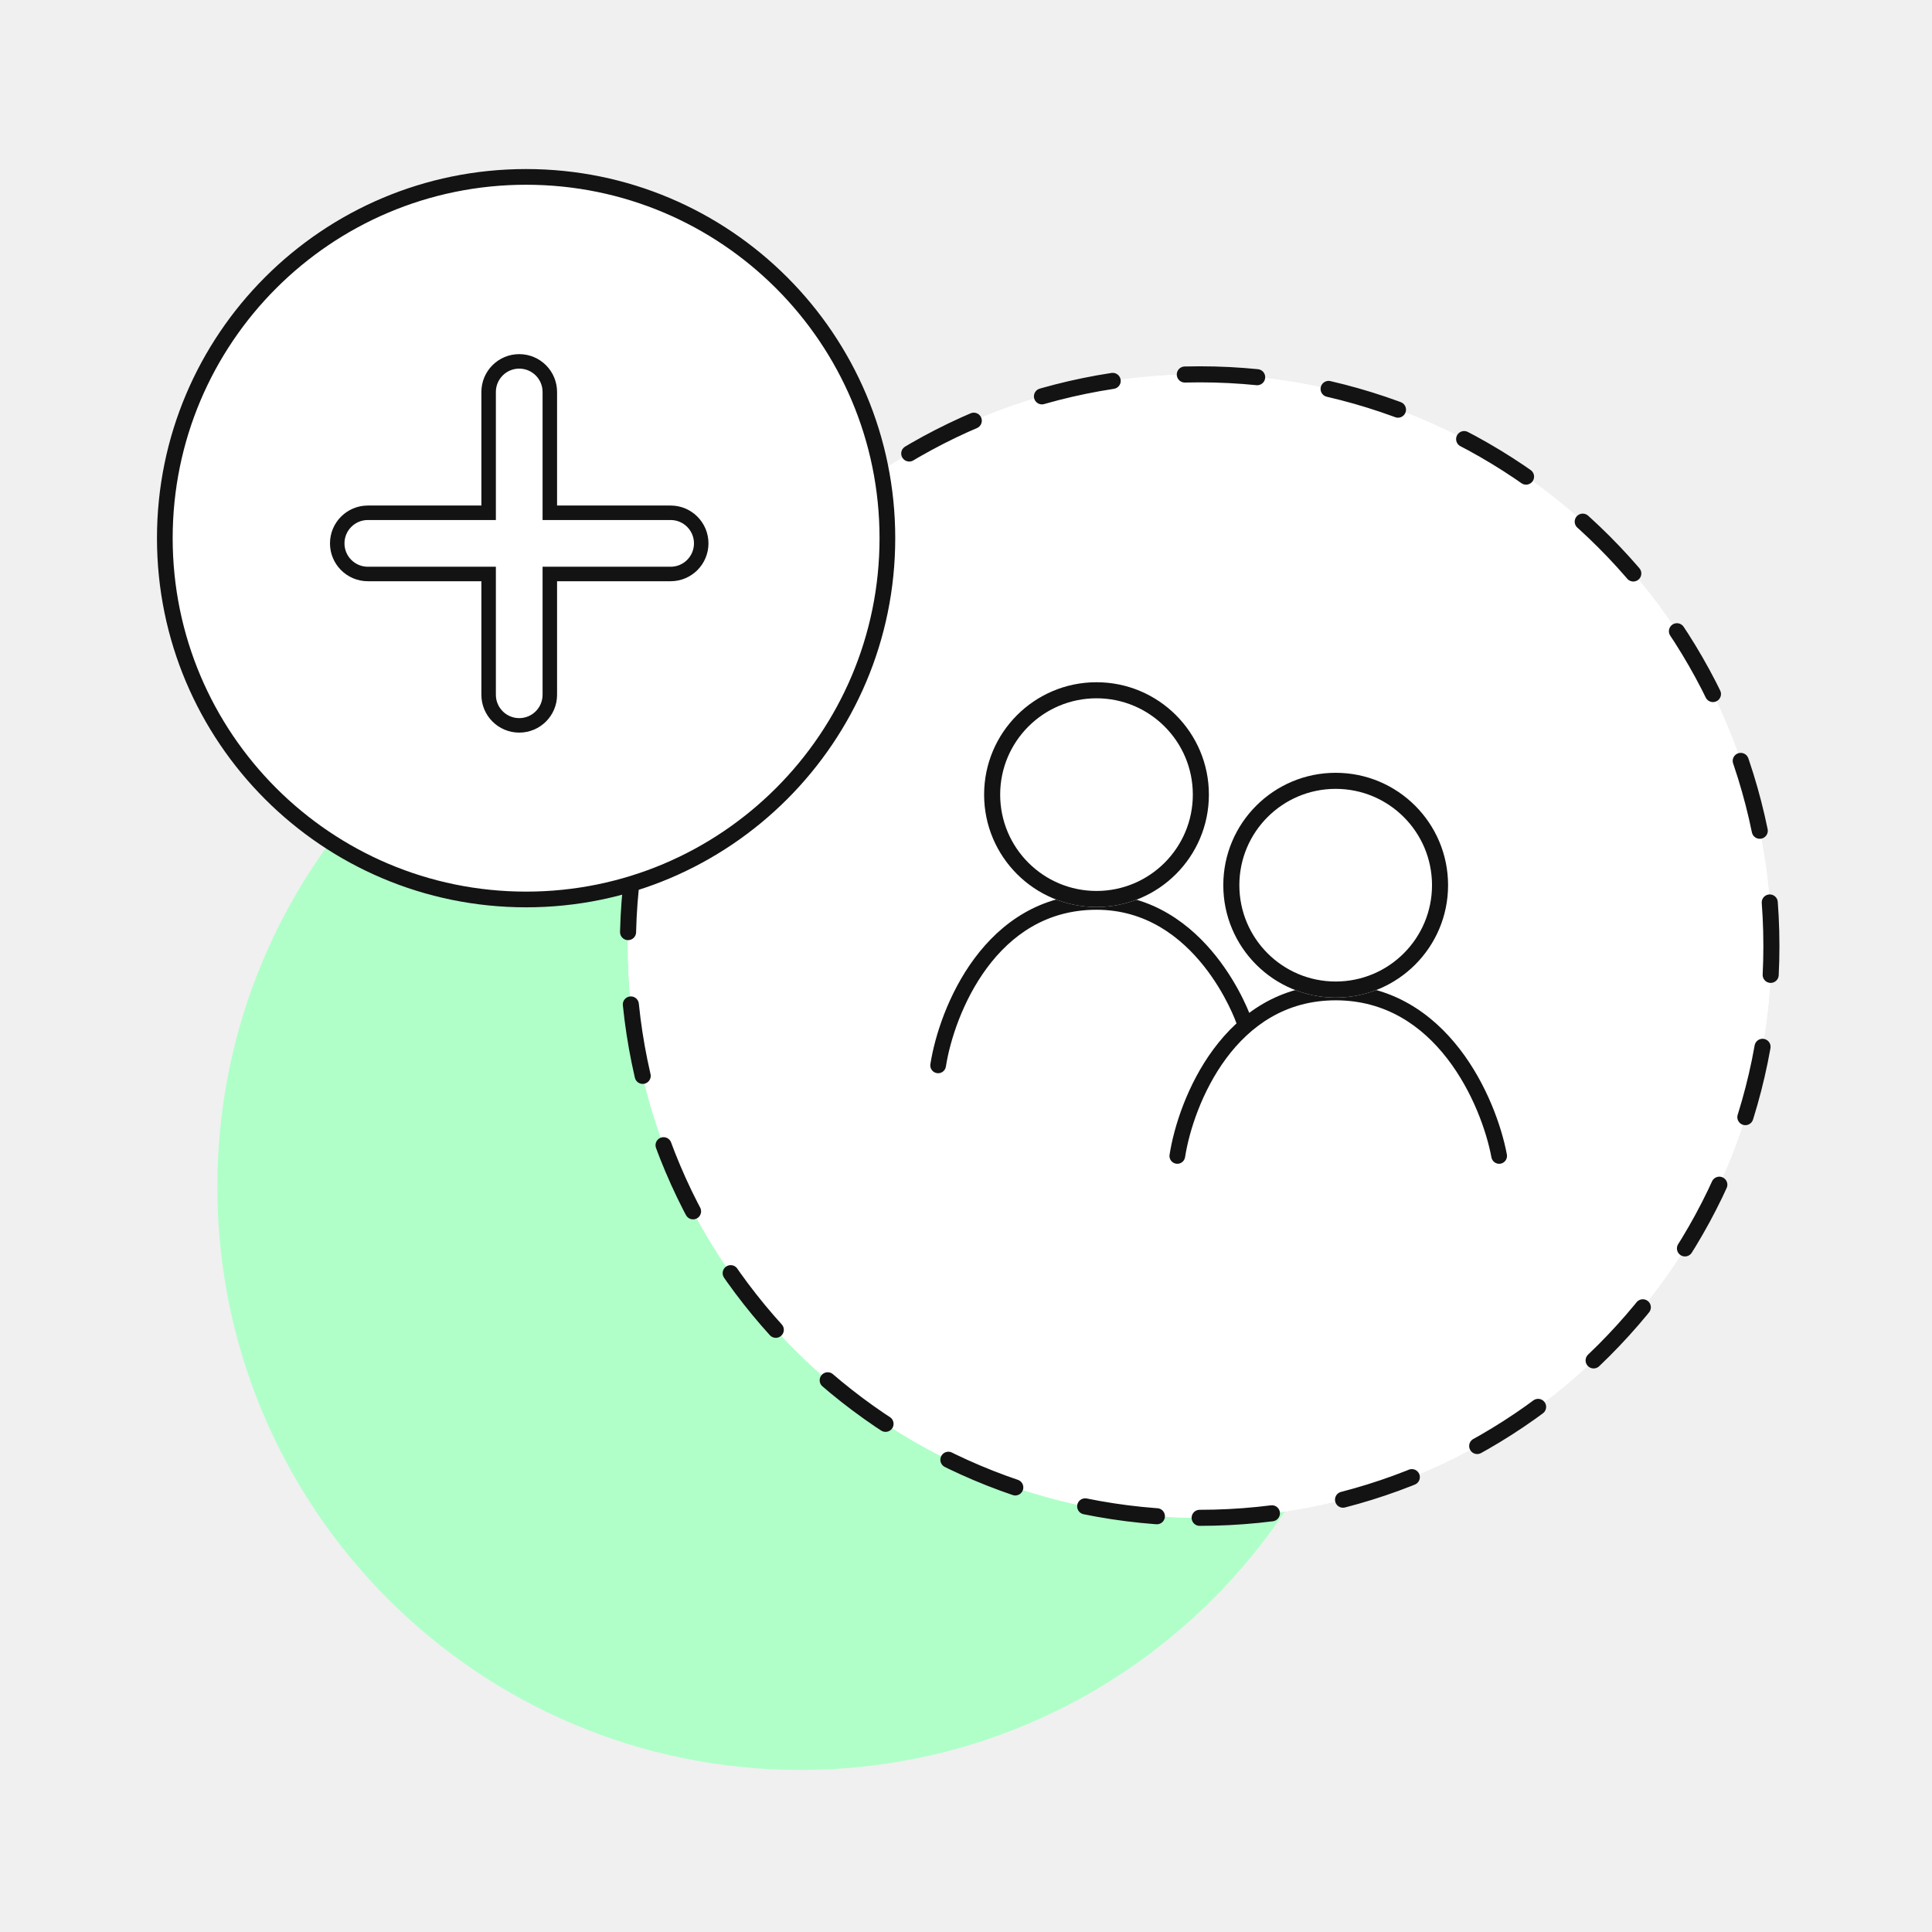
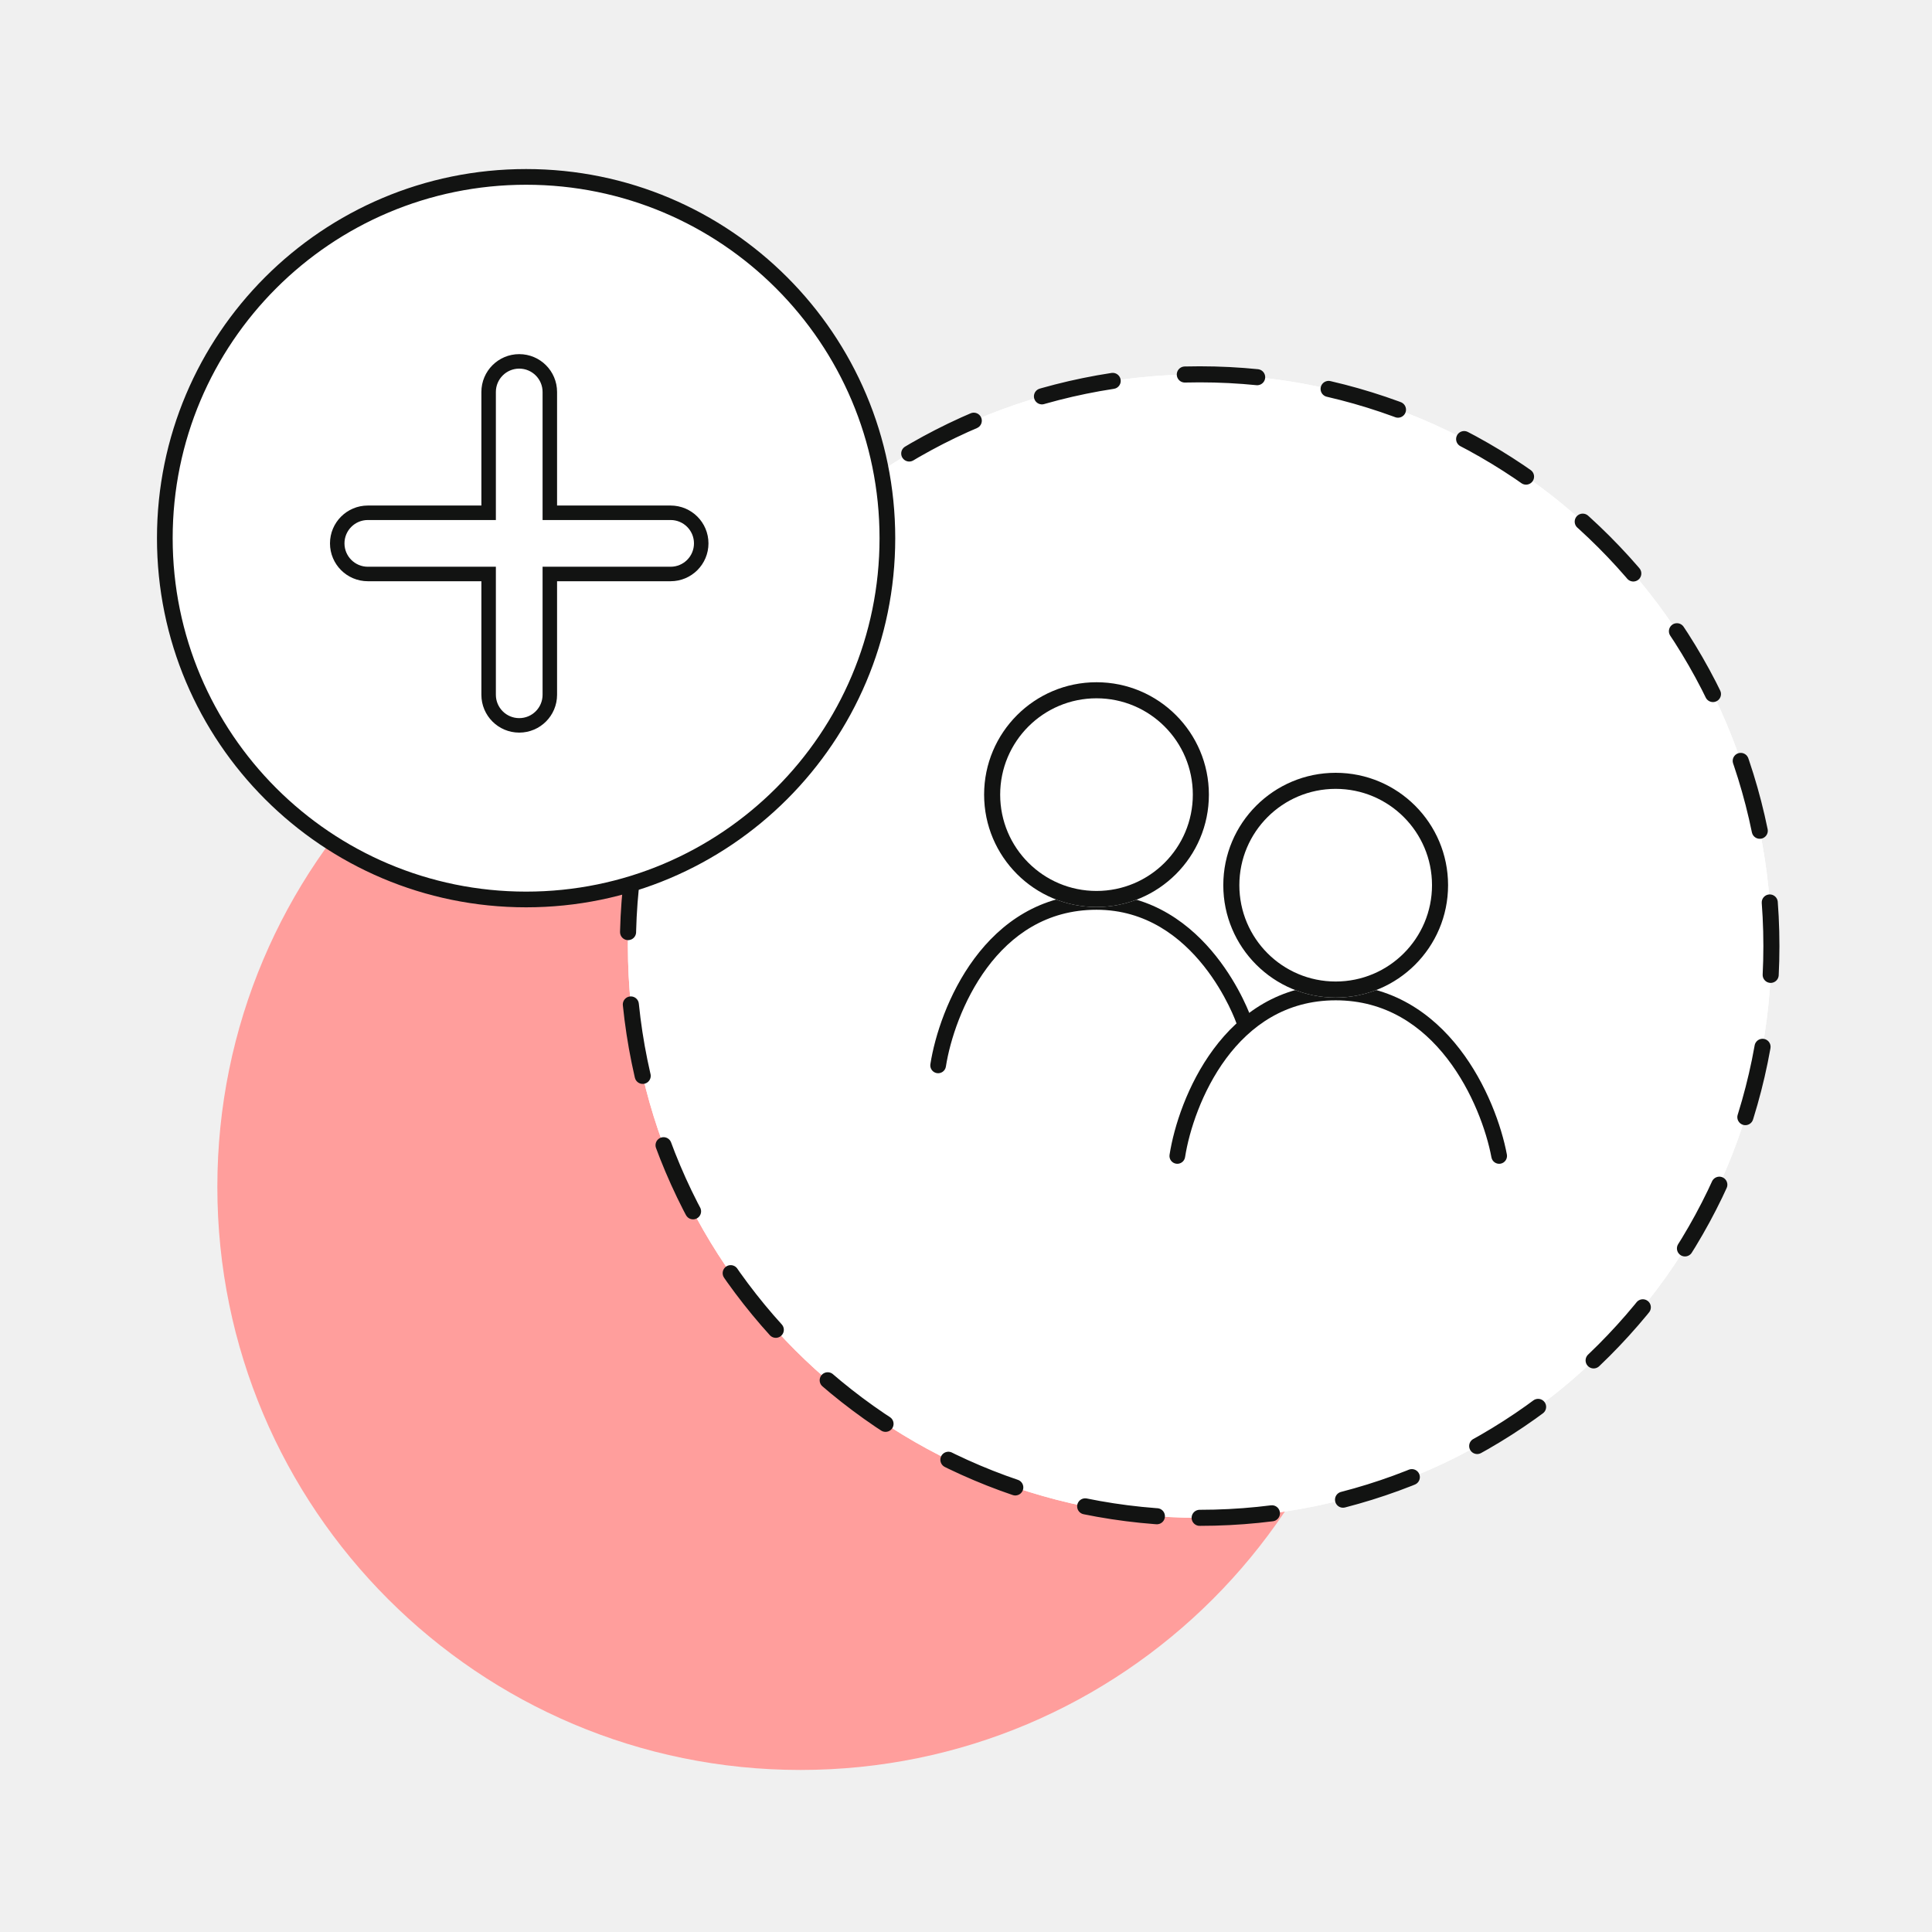
<svg xmlns="http://www.w3.org/2000/svg" width="160" height="160" viewBox="0 0 160 160" fill="none">
-   <path d="M66.29 146.58C92.96 146.58 114.58 124.96 114.58 98.29C114.58 71.62 92.96 50 66.29 50C39.62 50 18 71.62 18 98.29C18 124.96 39.62 146.58 66.29 146.58Z" fill="#B0FFC9" />
+   <path d="M66.29 146.58C92.96 146.58 114.58 124.96 114.58 98.29C114.58 71.62 92.96 50 66.29 50C39.62 50 18 71.62 18 98.29C18 124.96 39.62 146.58 66.29 146.58Z" fill="#FF9E9C" />
  <path d="M99.35 125.7C125.501 125.7 146.7 104.501 146.7 78.35C146.7 52.199 125.501 31 99.35 31C73.199 31 52 52.199 52 78.35C52 104.501 73.199 125.7 99.35 125.7Z" fill="white" />
  <path d="M99.35 125.7C125.501 125.7 146.7 104.501 146.7 78.35C146.7 52.199 125.501 31 99.35 31C73.199 31 52 52.199 52 78.35C52 104.501 73.199 125.7 99.35 125.7Z" fill="white" stroke="#121312" stroke-width="1.33" stroke-miterlimit="10" stroke-linecap="round" stroke-dasharray="6 6" />
  <path d="M43.57 74.49C60.094 74.49 73.49 61.094 73.49 44.57C73.49 28.046 60.094 14.65 43.57 14.65C27.046 14.65 13.65 28.046 13.65 44.57C13.65 61.094 27.046 74.49 43.57 74.49Z" fill="white" />
  <path d="M46.134 47.535L45.534 47.535L45.534 48.135L45.534 57.538C45.534 58.938 44.4 60.072 43 60.072C41.6 60.072 40.466 58.938 40.466 57.538L40.466 48.135L40.466 47.535L39.866 47.535L30.462 47.535C29.062 47.535 27.928 46.4 27.928 45C27.928 43.6 29.062 42.466 30.462 42.466L39.866 42.466L40.466 42.466L40.466 41.866L40.466 32.462C40.466 31.063 41.6 29.928 43 29.928C44.4 29.928 45.534 31.063 45.534 32.462L45.534 41.866L45.534 42.466L46.134 42.466L55.538 42.466C56.938 42.466 58.072 43.6 58.072 45C58.072 46.4 56.938 47.535 55.538 47.535L46.134 47.535Z" stroke="#121312" stroke-width="1.2" />
  <path fill-rule="evenodd" clip-rule="evenodd" d="M43.57 15.3C27.405 15.3 14.3 28.405 14.3 44.57C14.3 60.735 27.405 73.84 43.57 73.84C59.735 73.84 72.84 60.735 72.84 44.57C72.84 28.405 59.735 15.3 43.57 15.3ZM13 44.57C13 27.687 26.687 14 43.57 14C60.453 14 74.14 27.687 74.14 44.57C74.14 61.453 60.453 75.14 43.57 75.14C26.687 75.14 13 61.453 13 44.57Z" fill="#121312" />
  <path fill-rule="evenodd" clip-rule="evenodd" d="M81.737 80.156C79.722 82.875 78.674 86.154 78.334 88.331C78.279 88.686 77.947 88.928 77.592 88.873C77.237 88.817 76.995 88.485 77.05 88.13C77.415 85.794 78.526 82.305 80.692 79.382C82.87 76.444 86.149 74.042 90.808 74.042C95.48 74.042 98.696 76.653 100.713 79.192C101.722 80.463 102.445 81.73 102.915 82.679C103.15 83.154 103.323 83.551 103.438 83.832C103.496 83.972 103.539 84.084 103.568 84.161C103.583 84.2 103.594 84.23 103.601 84.251L103.61 84.276L103.613 84.284L103.614 84.286L103.614 84.287C103.614 84.287 103.614 84.287 103 84.5L103.614 84.287C103.732 84.627 103.552 84.997 103.212 85.114C102.873 85.231 102.503 85.052 102.386 84.713L102.386 84.713L102.386 84.712L102.385 84.709L102.378 84.692C102.373 84.676 102.364 84.651 102.351 84.618C102.326 84.552 102.288 84.453 102.236 84.325C102.131 84.069 101.97 83.7 101.75 83.256C101.309 82.366 100.633 81.181 99.695 80.001C97.815 77.635 94.936 75.342 90.808 75.342C86.666 75.342 83.74 77.454 81.737 80.156Z" fill="#121312" />
  <path d="M100.115 65.808C100.115 70.948 95.948 75.115 90.808 75.115C85.667 75.115 81.5 70.948 81.5 65.808C81.5 60.667 85.667 56.5 90.808 56.5C95.948 56.5 100.115 60.667 100.115 65.808Z" fill="white" />
  <path fill-rule="evenodd" clip-rule="evenodd" d="M90.808 73.785C95.213 73.785 98.785 70.214 98.785 65.808C98.785 61.402 95.213 57.83 90.808 57.83C86.402 57.83 82.83 61.402 82.83 65.808C82.83 70.214 86.402 73.785 90.808 73.785ZM90.808 75.115C95.948 75.115 100.115 70.948 100.115 65.808C100.115 60.667 95.948 56.5 90.808 56.5C85.667 56.5 81.5 60.667 81.5 65.808C81.5 70.948 85.667 75.115 90.808 75.115Z" fill="#121312" />
  <path fill-rule="evenodd" clip-rule="evenodd" d="M101.544 87.656C99.529 90.375 98.482 93.654 98.142 95.831C98.087 96.186 97.754 96.428 97.4 96.373C97.045 96.317 96.802 95.985 96.858 95.63C97.223 93.294 98.334 89.805 100.5 86.882C102.678 83.944 105.957 81.542 110.615 81.542C115.271 81.542 118.617 83.94 120.882 86.872C123.136 89.79 124.355 93.276 124.793 95.611C124.859 95.964 124.626 96.303 124.274 96.37C123.921 96.436 123.581 96.203 123.515 95.85C123.107 93.673 121.956 90.389 119.853 87.667C117.76 84.957 114.76 82.842 110.615 82.842C106.474 82.842 103.547 84.954 101.544 87.656Z" fill="#121312" />
  <path d="M119.923 73.308C119.923 78.448 115.756 82.615 110.615 82.615C105.475 82.615 101.308 78.448 101.308 73.308C101.308 68.167 105.475 64 110.615 64C115.756 64 119.923 68.167 119.923 73.308Z" fill="white" />
  <path fill-rule="evenodd" clip-rule="evenodd" d="M110.615 81.285C115.021 81.285 118.593 77.714 118.593 73.308C118.593 68.902 115.021 65.33 110.615 65.33C106.209 65.33 102.638 68.902 102.638 73.308C102.638 77.714 106.209 81.285 110.615 81.285ZM110.615 82.615C115.756 82.615 119.923 78.448 119.923 73.308C119.923 68.167 115.756 64 110.615 64C105.475 64 101.308 68.167 101.308 73.308C101.308 78.448 105.475 82.615 110.615 82.615Z" fill="#121312" />
</svg>
